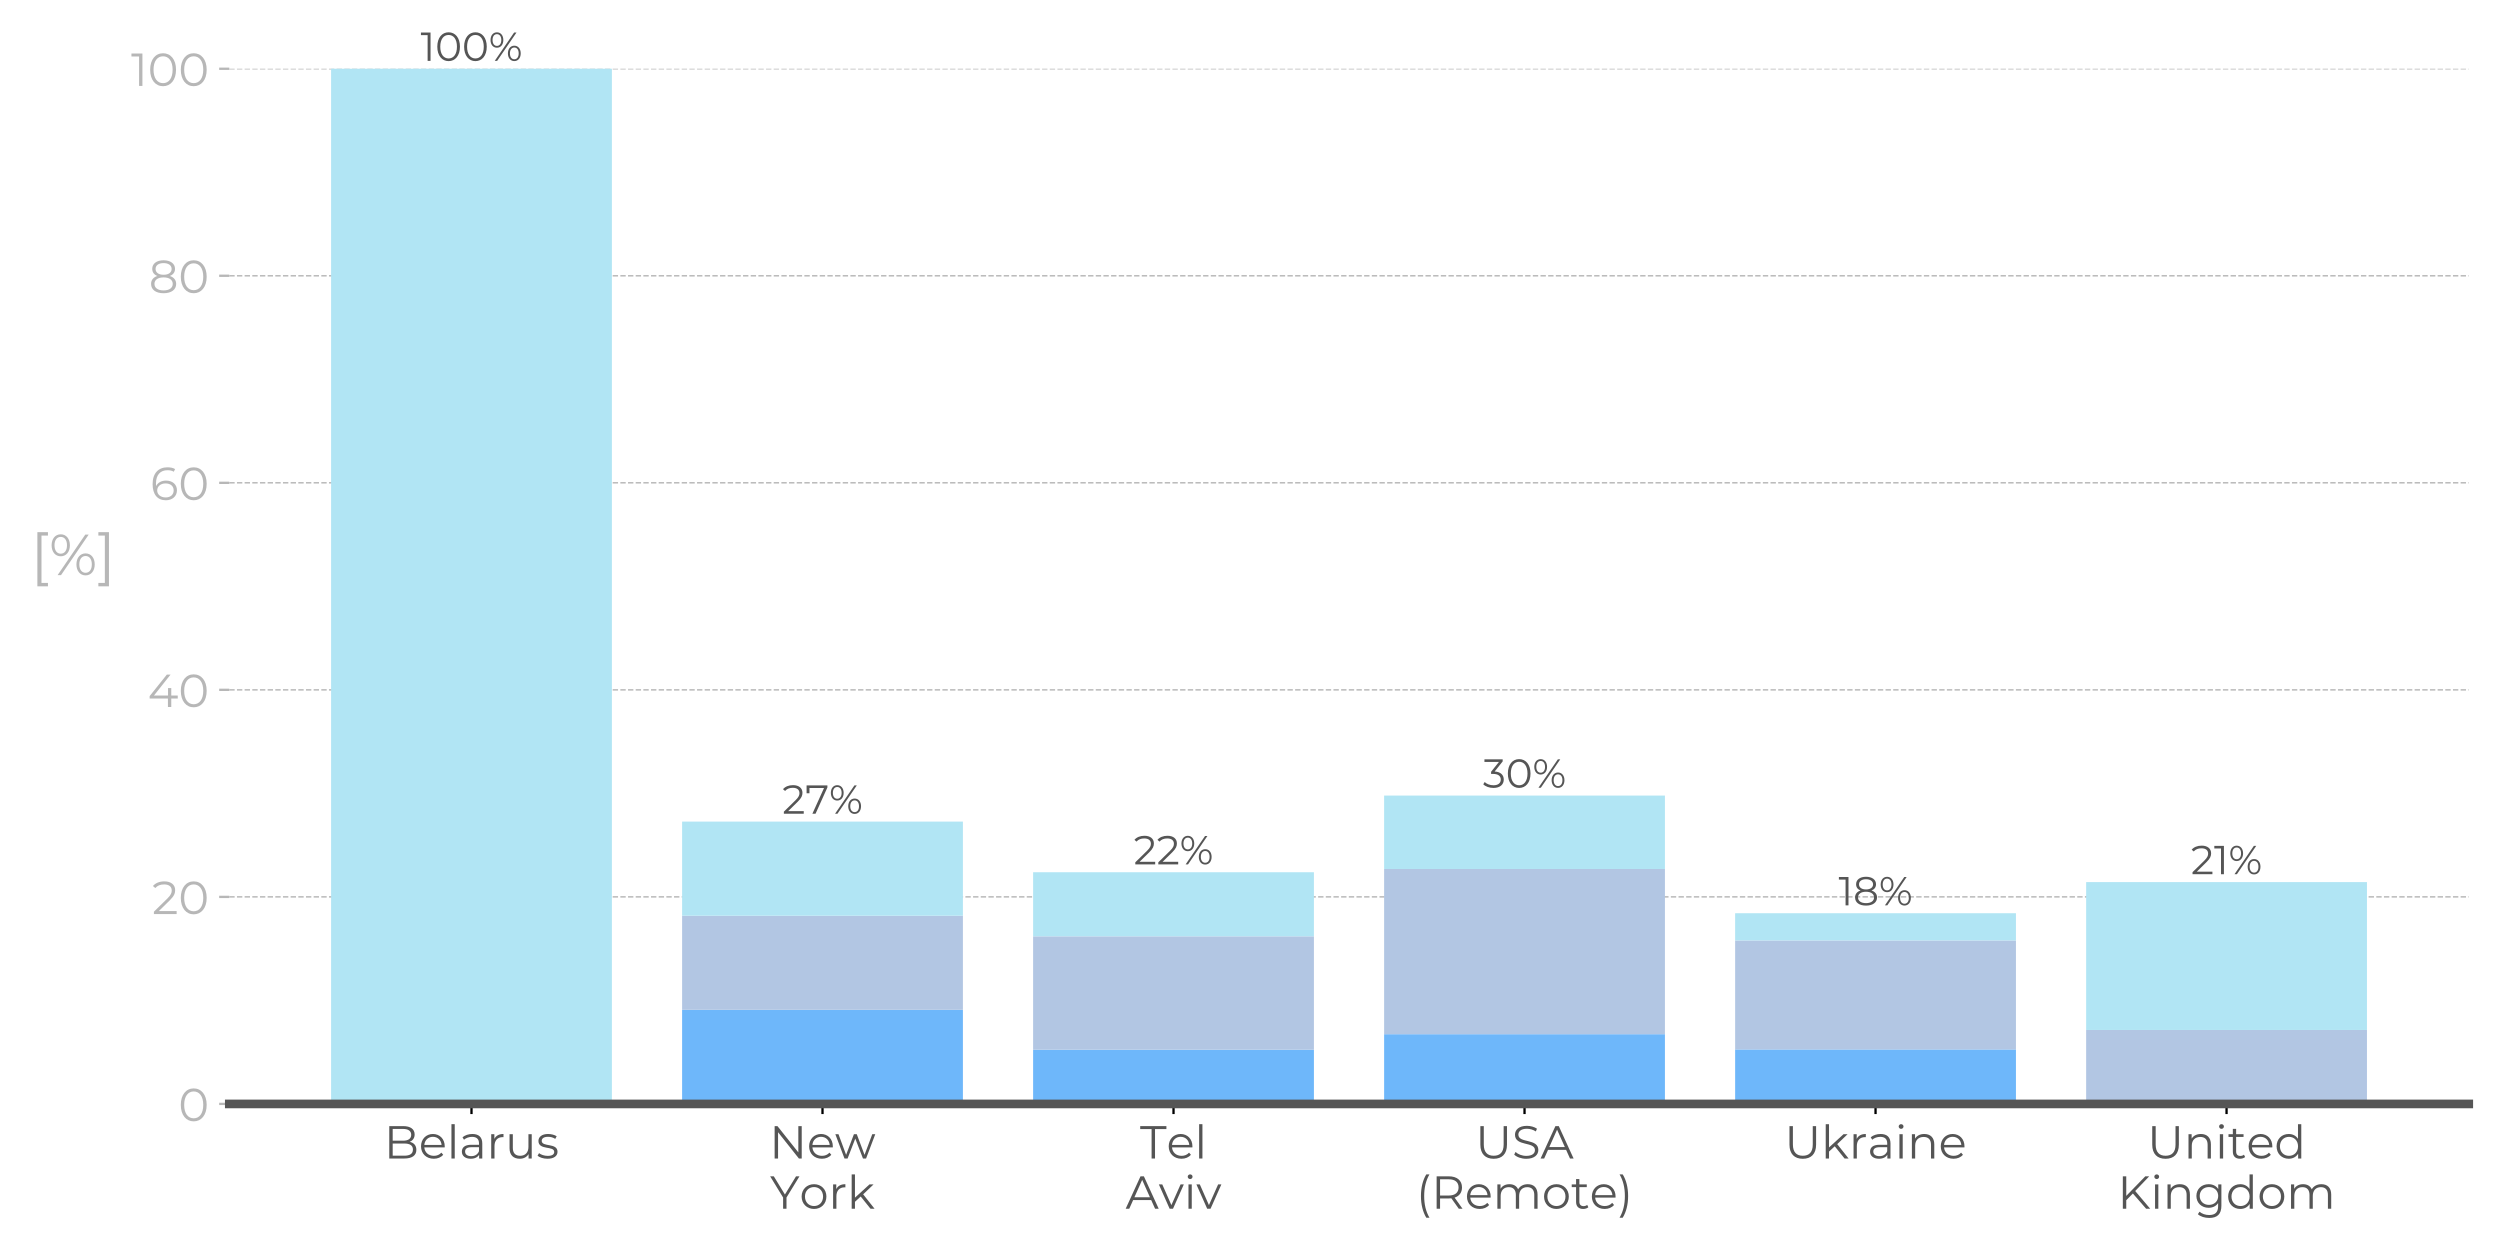
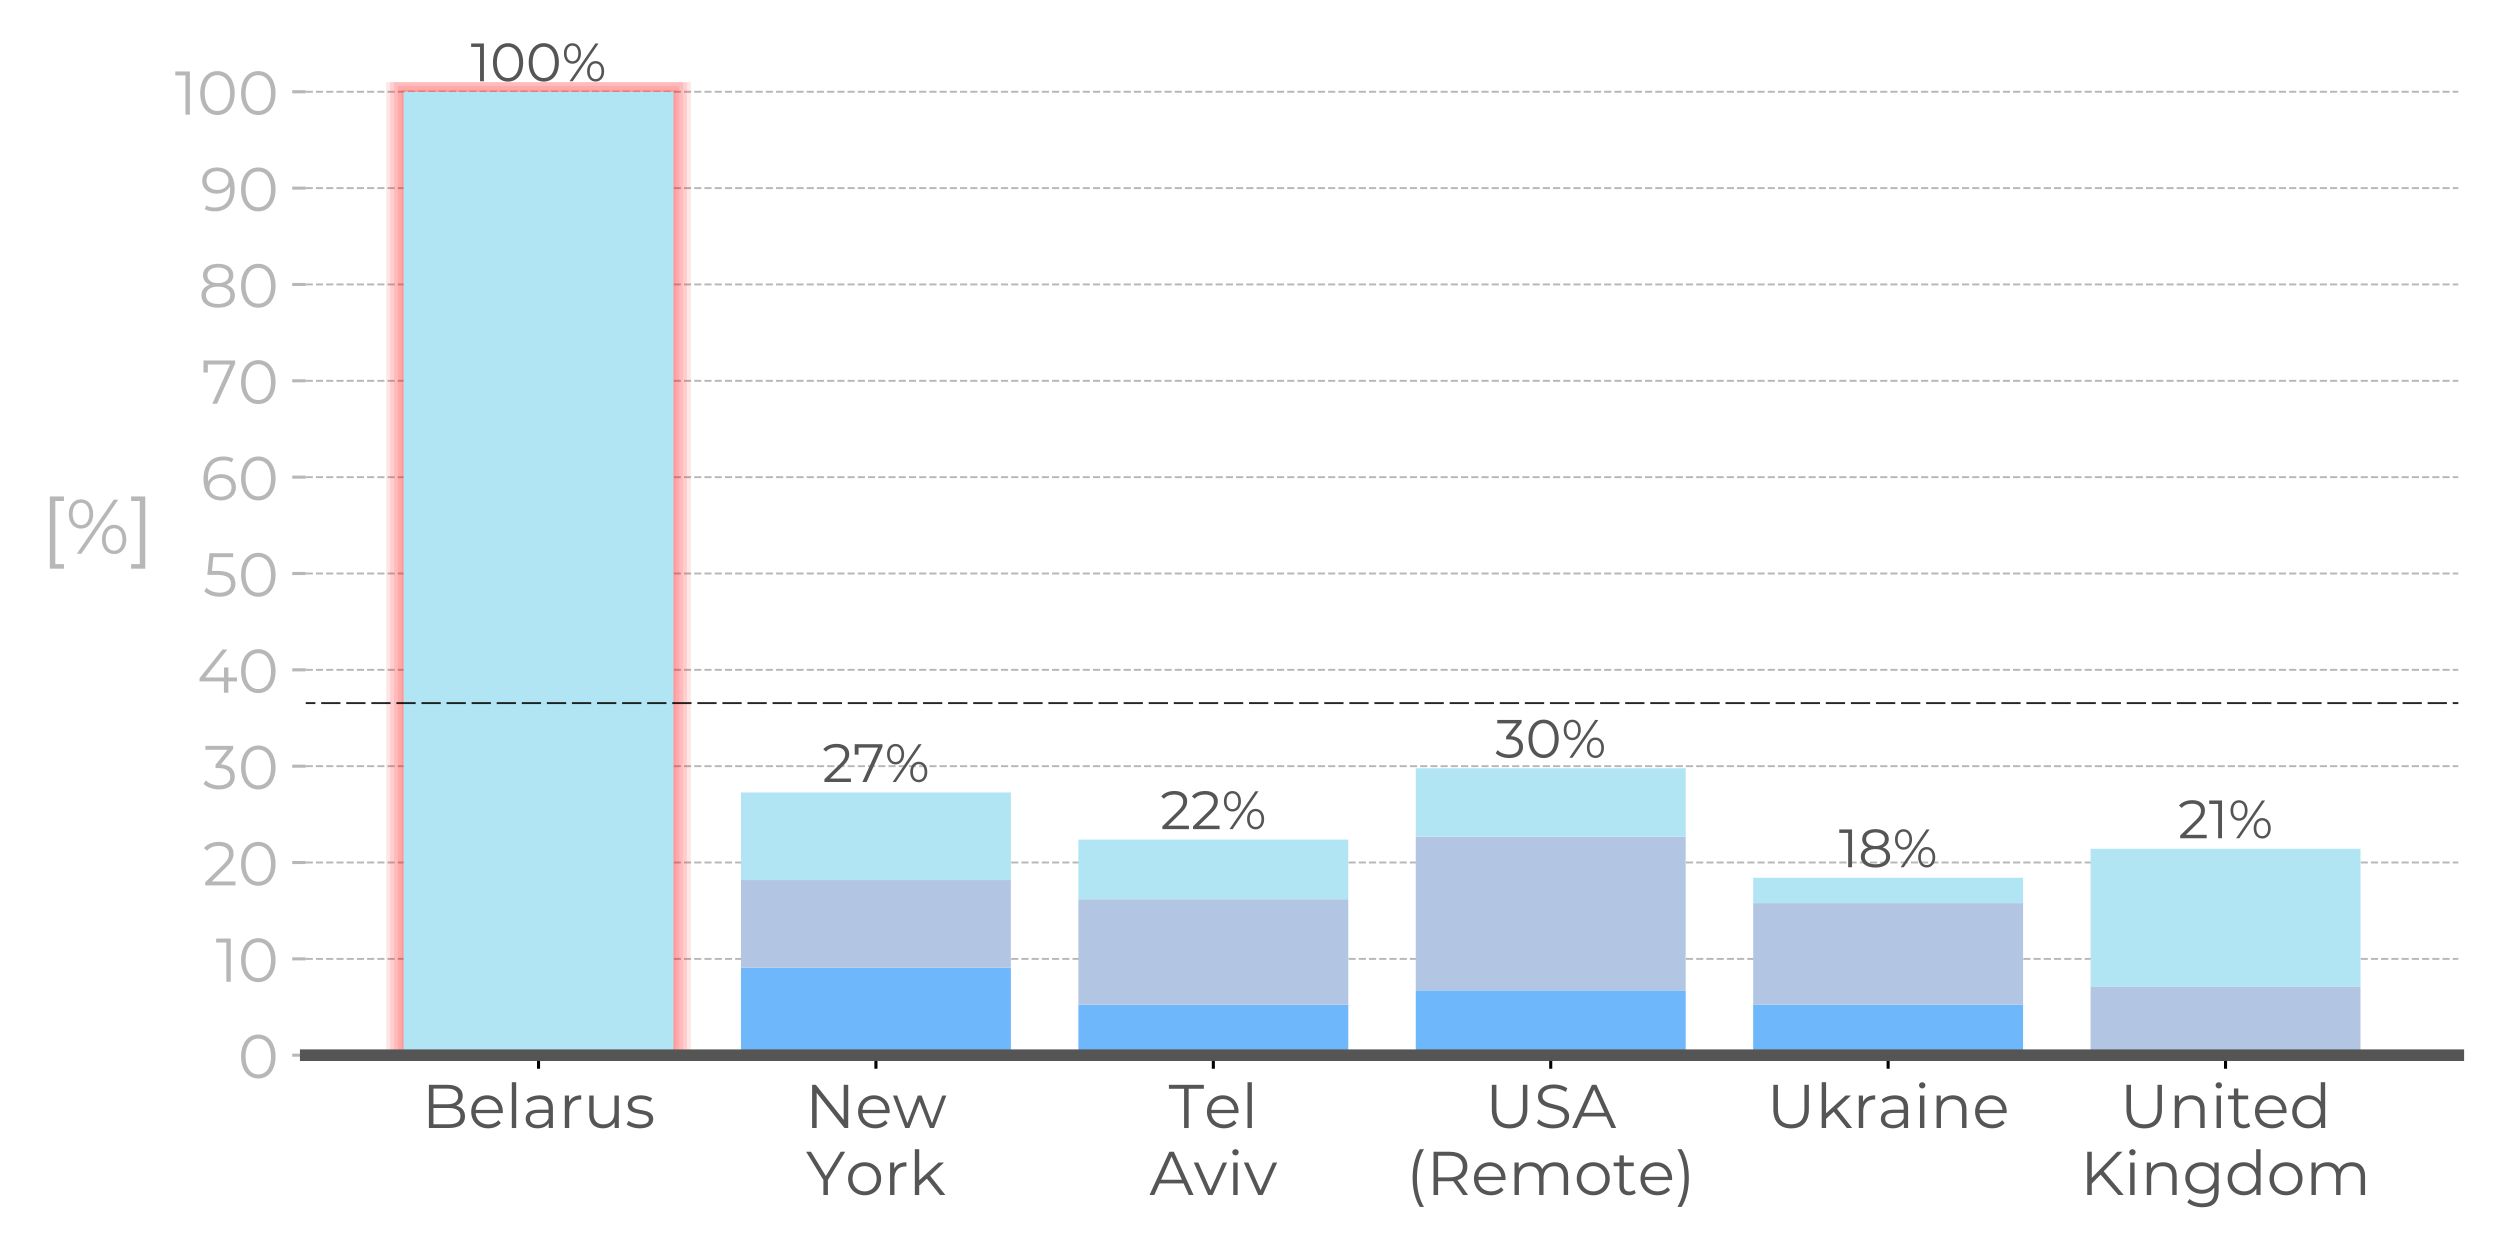
- <svg xmlns="http://www.w3.org/2000/svg" xmlns:xlink="http://www.w3.org/1999/xlink" width="864pt" height="432pt" viewBox="0 0 864 432" version="1.1">
+ <svg xmlns="http://www.w3.org/2000/svg" xmlns:xlink="http://www.w3.org/1999/xlink" width="648pt" height="324pt" viewBox="0 0 648 324" version="1.1">
  <defs>
    <style type="text/css">*{stroke-linejoin: round; stroke-linecap: butt}</style>
  </defs>
  <g id="figure_1">
    <g id="patch_1">
-       <path d="M 0 432  L 864 432  L 864 0  L 0 0  L 0 432  z " style="fill: none" />
+       <path d="M 0 324  L 648 324  L 648 0  L 0 0  L 0 324  z " style="fill: none" />
    </g>
    <g id="axes_1">
      <g id="patch_2">
-         <path d="M 79.245 381.512  L 853.2 381.512  L 853.2 23.76  L 79.245 23.76  L 79.245 381.512  z " style="fill: none" />
+         <path d="M 79.245 273.512  L 637.2 273.512  L 637.2 21.29  L 79.245 21.29  L 79.245 273.512  z " style="fill: none" />
      </g>
      <g id="matplotlib.axis_1">
        <g id="xtick_1">
          <g id="line2d_1">
            <defs>
-               <path id="mebae3b54a2" d="M 0 0  L 0 3.5  " style="stroke: #000000; stroke-width: 0.8" />
+               <path id="m7142b0d1cd" d="M 0 0  L 0 3.5  " style="stroke: #000000; stroke-width: 0.8" />
            </defs>
            <g>
-               <use xlink:href="#mebae3b54a2" x="162.949" y="381.512" style="stroke: #000000; stroke-width: 0.8" />
+               <use xlink:href="#m7142b0d1cd" x="139.588" y="273.512" style="stroke: #000000; stroke-width: 0.8" />
            </g>
          </g>
          <g id="text_1">
-             <g style="fill: #555555" transform="translate(132.7073 400.3845)scale(0.16 -0.16)">
+             <g style="fill: #555555" transform="translate(109.3468 292.3845)scale(0.16 -0.16)">
              <defs>
                <path id="Montserrat-Regular-42" d="M 3552 2310  C 3962 2477 4237 2816 4237 3328  C 4237 4058 3661 4480 2662 4480  L 730 4480  L 730 0  L 2790 0  C 3910 0 4474 435 4474 1197  C 4474 1805 4128 2182 3552 2310  z M 2630 4090  C 3347 4090 3763 3814 3763 3277  C 3763 2739 3347 2464 2630 2464  L 1203 2464  L 1203 4090  L 2630 4090  z M 2784 390  L 1203 390  L 1203 2074  L 2784 2074  C 3571 2074 4000 1818 4000 1235  C 4000 646 3571 390 2784 390  z " transform="scale(0.015625)" />
                <path id="Montserrat-Regular-65" d="M 3571 1683  C 3571 2694 2886 3392 1939 3392  C 992 3392 294 2682 294 1683  C 294 685 1011 -32 2061 -32  C 2592 -32 3059 160 3360 518  L 3104 813  C 2848 518 2483 371 2074 371  C 1338 371 800 838 749 1542  L 3565 1542  C 3565 1594 3571 1645 3571 1683  z M 1939 3002  C 2598 3002 3078 2541 3136 1882  L 749 1882  C 806 2541 1286 3002 1939 3002  z " transform="scale(0.015625)" />
                <path id="Montserrat-Regular-6c" d="M 634 0  L 1088 0  L 1088 4749  L 634 4749  L 634 0  z " transform="scale(0.015625)" />
                <path id="Montserrat-Regular-61" d="M 1811 3392  C 1280 3392 781 3226 442 2938  L 646 2598  C 922 2842 1331 2995 1766 2995  C 2394 2995 2720 2682 2720 2106  L 2720 1901  L 1651 1901  C 685 1901 352 1466 352 947  C 352 365 819 -32 1581 -32  C 2138 -32 2534 179 2739 525  L 2739 0  L 3174 0  L 3174 2086  C 3174 2957 2682 3392 1811 3392  z M 1651 326  C 1114 326 800 570 800 960  C 800 1306 1011 1562 1664 1562  L 2720 1562  L 2720 1011  C 2541 570 2163 326 1651 326  z " transform="scale(0.015625)" />
                <path id="Montserrat-Regular-72" d="M 1069 2707  L 1069 3366  L 634 3366  L 634 0  L 1088 0  L 1088 1715  C 1088 2509 1517 2957 2221 2957  C 2253 2957 2291 2950 2330 2950  L 2330 3392  C 1709 3392 1280 3155 1069 2707  z " transform="scale(0.015625)" />
                <path id="Montserrat-Regular-75" d="M 3213 3366  L 3213 1600  C 3213 832 2771 378 2067 378  C 1427 378 1056 742 1056 1459  L 1056 3366  L 602 3366  L 602 1414  C 602 448 1165 -32 2022 -32  C 2560 -32 2995 205 3232 614  L 3232 0  L 3667 0  L 3667 3366  L 3213 3366  z " transform="scale(0.015625)" />
                <path id="Montserrat-Regular-73" d="M 1536 -32  C 2413 -32 2925 346 2925 928  C 2925 2221 742 1536 742 2445  C 742 2765 1011 3002 1619 3002  C 1965 3002 2317 2918 2611 2714  L 2810 3078  C 2528 3270 2054 3392 1619 3392  C 762 3392 288 2982 288 2432  C 288 1101 2470 1792 2470 915  C 2470 582 2208 365 1568 365  C 1094 365 640 531 371 742  L 166 384  C 442 147 979 -32 1536 -32  z " transform="scale(0.015625)" />
              </defs>
              <use xlink:href="#Montserrat-Regular-42" />
              <use xlink:href="#Montserrat-Regular-65" x="75.4" />
              <use xlink:href="#Montserrat-Regular-6c" x="135.8" />
              <use xlink:href="#Montserrat-Regular-61" x="162.7" />
              <use xlink:href="#Montserrat-Regular-72" x="221.7" />
              <use xlink:href="#Montserrat-Regular-75" x="261.8" />
              <use xlink:href="#Montserrat-Regular-73" x="329.1" />
            </g>
          </g>
        </g>
        <g id="xtick_2">
          <g id="line2d_2">
            <g>
-               <use xlink:href="#mebae3b54a2" x="284.258" y="381.512" style="stroke: #000000; stroke-width: 0.8" />
+               <use xlink:href="#m7142b0d1cd" x="227.042" y="273.512" style="stroke: #000000; stroke-width: 0.8" />
            </g>
          </g>
          <g id="text_2">
-             <g style="fill: #555555" transform="translate(265.8894 400.3845)scale(0.16 -0.16)">
+             <g style="fill: #555555" transform="translate(208.6731 292.3845)scale(0.16 -0.16)">
              <defs>
                <path id="Montserrat-Regular-4e" d="M 4006 4480  L 4006 845  L 1120 4480  L 730 4480  L 730 0  L 1203 0  L 1203 3635  L 4083 0  L 4474 0  L 4474 4480  L 4006 4480  z " transform="scale(0.015625)" />
                <path id="Montserrat-Regular-77" d="M 5158 3366  L 4090 506  L 3014 3366  L 2624 3366  L 1542 506  L 486 3366  L 51 3366  L 1318 0  L 1747 0  L 2810 2758  L 3872 0  L 4301 0  L 5574 3366  L 5158 3366  z " transform="scale(0.015625)" />
              </defs>
              <use xlink:href="#Montserrat-Regular-4e" />
              <use xlink:href="#Montserrat-Regular-65" x="81.3" />
              <use xlink:href="#Montserrat-Regular-77" x="141.7" />
            </g>
-             <g style="fill: #555555" transform="translate(266.1469 417.7365)scale(0.16 -0.16)">
+             <g style="fill: #555555" transform="translate(208.9306 309.7365)scale(0.16 -0.16)">
              <defs>
                <path id="Montserrat-Regular-59" d="M 4058 4480  L 3584 4480  L 2048 1965  L 512 4480  L 6 4480  L 1798 1549  L 1798 0  L 2266 0  L 2266 1549  L 4058 4480  z " transform="scale(0.015625)" />
                <path id="Montserrat-Regular-6f" d="M 2010 -32  C 2995 -32 3718 685 3718 1683  C 3718 2682 2995 3392 2010 3392  C 1024 3392 294 2682 294 1683  C 294 685 1024 -32 2010 -32  z M 2010 371  C 1293 371 755 896 755 1683  C 755 2470 1293 2995 2010 2995  C 2726 2995 3258 2470 3258 1683  C 3258 896 2726 371 2010 371  z " transform="scale(0.015625)" />
                <path id="Montserrat-Regular-6b" d="M 3238 0  L 3795 0  L 2221 1990  L 3661 3366  L 3098 3366  L 1088 1530  L 1088 4749  L 634 4749  L 634 0  L 1088 0  L 1088 960  L 1882 1690  L 3238 0  z " transform="scale(0.015625)" />
              </defs>
              <use xlink:href="#Montserrat-Regular-59" />
              <use xlink:href="#Montserrat-Regular-6f" x="63.5" />
              <use xlink:href="#Montserrat-Regular-72" x="126.2" />
              <use xlink:href="#Montserrat-Regular-6b" x="166.3" />
            </g>
          </g>
        </g>
        <g id="xtick_3">
          <g id="line2d_3">
            <g>
-               <use xlink:href="#mebae3b54a2" x="405.568" y="381.512" style="stroke: #000000; stroke-width: 0.8" />
+               <use xlink:href="#m7142b0d1cd" x="314.496" y="273.512" style="stroke: #000000; stroke-width: 0.8" />
            </g>
          </g>
          <g id="text_3">
-             <g style="fill: #555555" transform="translate(393.9902 400.3845)scale(0.16 -0.16)">
+             <g style="fill: #555555" transform="translate(302.9181 292.3845)scale(0.16 -0.16)">
              <defs>
                <path id="Montserrat-Regular-54" d="M 1600 0  L 2074 0  L 2074 4070  L 3648 4070  L 3648 4480  L 26 4480  L 26 4070  L 1600 4070  L 1600 0  z " transform="scale(0.015625)" />
              </defs>
              <use xlink:href="#Montserrat-Regular-54" />
              <use xlink:href="#Montserrat-Regular-65" x="57.4" />
              <use xlink:href="#Montserrat-Regular-6c" x="117.8" />
            </g>
-             <g style="fill: #555555" transform="translate(389.0065 417.7365)scale(0.16 -0.16)">
+             <g style="fill: #555555" transform="translate(297.9344 309.7365)scale(0.16 -0.16)">
              <defs>
                <path id="Montserrat-Regular-41" d="M 4077 0  L 4576 0  L 2528 4480  L 2061 4480  L 13 0  L 506 0  L 1043 1197  L 3539 1197  L 4077 0  z M 1216 1581  L 2291 3987  L 3366 1581  L 1216 1581  z " transform="scale(0.015625)" />
                <path id="Montserrat-Regular-76" d="M 3014 3366  L 1741 499  L 480 3366  L 6 3366  L 1498 0  L 1965 0  L 3462 3366  L 3014 3366  z " transform="scale(0.015625)" />
                <path id="Montserrat-Regular-69" d="M 864 4102  C 1056 4102 1197 4250 1197 4435  C 1197 4608 1050 4749 864 4749  C 678 4749 531 4602 531 4429  C 531 4250 678 4102 864 4102  z M 634 0  L 1088 0  L 1088 3366  L 634 3366  L 634 0  z " transform="scale(0.015625)" />
              </defs>
              <use xlink:href="#Montserrat-Regular-41" />
              <use xlink:href="#Montserrat-Regular-76" x="71.7" />
              <use xlink:href="#Montserrat-Regular-69" x="125.9" />
              <use xlink:href="#Montserrat-Regular-76" x="152.8" />
            </g>
          </g>
        </g>
        <g id="xtick_4">
          <g id="line2d_4">
            <g>
-               <use xlink:href="#mebae3b54a2" x="526.877" y="381.512" style="stroke: #000000; stroke-width: 0.8" />
+               <use xlink:href="#m7142b0d1cd" x="401.949" y="273.512" style="stroke: #000000; stroke-width: 0.8" />
            </g>
          </g>
          <g id="text_4">
-             <g style="fill: #555555" transform="translate(509.8848 400.3845)scale(0.16 -0.16)">
+             <g style="fill: #555555" transform="translate(384.9569 292.3845)scale(0.16 -0.16)">
              <defs>
                <path id="Montserrat-Regular-55" d="M 2534 -38  C 3680 -38 4371 627 4371 1914  L 4371 4480  L 3910 4480  L 3910 1933  C 3910 870 3411 384 2534 384  C 1664 384 1165 870 1165 1933  L 1165 4480  L 691 4480  L 691 1914  C 691 627 1389 -38 2534 -38  z " transform="scale(0.015625)" />
                <path id="Montserrat-Regular-53" d="M 1965 -38  C 3110 -38 3635 525 3635 1184  C 3635 2816 877 2074 877 3302  C 877 3750 1242 4115 2061 4115  C 2458 4115 2906 3994 3290 3744  L 3450 4122  C 3091 4371 2566 4518 2061 4518  C 922 4518 410 3949 410 3290  C 410 1632 3168 2387 3168 1158  C 3168 717 2803 365 1965 365  C 1376 365 806 595 486 909  L 301 544  C 634 198 1293 -38 1965 -38  z " transform="scale(0.015625)" />
              </defs>
              <use xlink:href="#Montserrat-Regular-55" />
              <use xlink:href="#Montserrat-Regular-53" x="79.2" />
              <use xlink:href="#Montserrat-Regular-41" x="140.7" />
            </g>
-             <g style="fill: #555555" transform="translate(489.4123 417.7365)scale(0.16 -0.16)">
+             <g style="fill: #555555" transform="translate(364.4844 309.7365)scale(0.16 -0.16)">
              <defs>
                <path id="Montserrat-Regular-28" d="M 1408 -1242  L 1843 -1242  C 1338 -365 1114 614 1114 1754  C 1114 2893 1338 3872 1843 4749  L 1408 4749  C 934 3987 666 2931 666 1754  C 666 576 934 -467 1408 -1242  z " transform="scale(0.015625)" />
                <path id="Montserrat-Regular-52" d="M 4307 0  L 3213 1536  C 3866 1747 4237 2240 4237 2944  C 4237 3904 3546 4480 2406 4480  L 730 4480  L 730 0  L 1203 0  L 1203 1421  L 2406 1421  C 2534 1421 2650 1427 2765 1440  L 3789 0  L 4307 0  z M 2394 1824  L 1203 1824  L 1203 4070  L 2394 4070  C 3290 4070 3763 3661 3763 2944  C 3763 2240 3290 1824 2394 1824  z " transform="scale(0.015625)" />
                <path id="Montserrat-Regular-6d" d="M 4832 3392  C 4224 3392 3744 3117 3501 2682  C 3296 3155 2861 3392 2304 3392  C 1741 3392 1306 3155 1069 2752  L 1069 3366  L 634 3366  L 634 0  L 1088 0  L 1088 1766  C 1088 2534 1530 2982 2214 2982  C 2829 2982 3187 2618 3187 1907  L 3187 0  L 3642 0  L 3642 1766  C 3642 2534 4077 2982 4768 2982  C 5376 2982 5734 2618 5734 1907  L 5734 0  L 6189 0  L 6189 1952  C 6189 2918 5651 3392 4832 3392  z " transform="scale(0.015625)" />
                <path id="Montserrat-Regular-74" d="M 2246 531  C 2118 416 1933 358 1747 358  C 1370 358 1165 576 1165 973  L 1165 2982  L 2189 2982  L 2189 3366  L 1165 3366  L 1165 4102  L 710 4102  L 710 3366  L 109 3366  L 109 2982  L 710 2982  L 710 947  C 710 326 1062 -32 1696 -32  C 1958 -32 2227 45 2406 205  L 2246 531  z " transform="scale(0.015625)" />
                <path id="Montserrat-Regular-29" d="M 691 -1242  C 1171 -467 1440 576 1440 1754  C 1440 2931 1171 3987 691 4749  L 256 4749  C 768 3872 992 2893 992 1754  C 992 614 768 -365 256 -1242  L 691 -1242  z " transform="scale(0.015625)" />
              </defs>
              <use xlink:href="#Montserrat-Regular-28" />
              <use xlink:href="#Montserrat-Regular-52" x="32.9" />
              <use xlink:href="#Montserrat-Regular-65" x="105.2" />
              <use xlink:href="#Montserrat-Regular-6d" x="165.6" />
              <use xlink:href="#Montserrat-Regular-6f" x="271.7" />
              <use xlink:href="#Montserrat-Regular-74" x="334.4" />
              <use xlink:href="#Montserrat-Regular-65" x="375" />
              <use xlink:href="#Montserrat-Regular-29" x="435.4" />
            </g>
          </g>
        </g>
        <g id="xtick_5">
          <g id="line2d_5">
            <g>
-               <use xlink:href="#mebae3b54a2" x="648.187" y="381.512" style="stroke: #000000; stroke-width: 0.8" />
+               <use xlink:href="#m7142b0d1cd" x="489.403" y="273.512" style="stroke: #000000; stroke-width: 0.8" />
            </g>
          </g>
          <g id="text_5">
-             <g style="fill: #555555" transform="translate(616.7143 400.3845)scale(0.16 -0.16)">
+             <g style="fill: #555555" transform="translate(457.9306 292.3845)scale(0.16 -0.16)">
              <defs>
                <path id="Montserrat-Regular-6e" d="M 2349 3392  C 1766 3392 1312 3155 1069 2746  L 1069 3366  L 634 3366  L 634 0  L 1088 0  L 1088 1766  C 1088 2534 1542 2982 2266 2982  C 2906 2982 3277 2618 3277 1907  L 3277 0  L 3731 0  L 3731 1952  C 3731 2918 3168 3392 2349 3392  z " transform="scale(0.015625)" />
              </defs>
              <use xlink:href="#Montserrat-Regular-55" />
              <use xlink:href="#Montserrat-Regular-6b" x="79.2" />
              <use xlink:href="#Montserrat-Regular-72" x="139.3" />
              <use xlink:href="#Montserrat-Regular-61" x="179.4" />
              <use xlink:href="#Montserrat-Regular-69" x="238.4" />
              <use xlink:href="#Montserrat-Regular-6e" x="265.3" />
              <use xlink:href="#Montserrat-Regular-65" x="333" />
            </g>
          </g>
        </g>
        <g id="xtick_6">
          <g id="line2d_6">
            <g>
-               <use xlink:href="#mebae3b54a2" x="769.496" y="381.512" style="stroke: #000000; stroke-width: 0.8" />
+               <use xlink:href="#m7142b0d1cd" x="576.857" y="273.512" style="stroke: #000000; stroke-width: 0.8" />
            </g>
          </g>
          <g id="text_6">
-             <g style="fill: #555555" transform="translate(742.0877 400.3845)scale(0.16 -0.16)">
+             <g style="fill: #555555" transform="translate(549.4482 292.3845)scale(0.16 -0.16)">
              <defs>
                <path id="Montserrat-Regular-64" d="M 3251 4749  L 3251 2726  C 2970 3162 2509 3392 1971 3392  C 1011 3392 294 2701 294 1683  C 294 666 1011 -32 1971 -32  C 2528 -32 2995 211 3270 666  L 3270 0  L 3706 0  L 3706 4749  L 3251 4749  z M 2010 371  C 1293 371 755 896 755 1683  C 755 2470 1293 2995 2010 2995  C 2720 2995 3258 2470 3258 1683  C 3258 896 2720 371 2010 371  z " transform="scale(0.015625)" />
              </defs>
              <use xlink:href="#Montserrat-Regular-55" />
              <use xlink:href="#Montserrat-Regular-6e" x="79.2" />
              <use xlink:href="#Montserrat-Regular-69" x="146.9" />
              <use xlink:href="#Montserrat-Regular-74" x="173.8" />
              <use xlink:href="#Montserrat-Regular-65" x="214.4" />
              <use xlink:href="#Montserrat-Regular-64" x="274.8" />
            </g>
-             <g style="fill: #555555" transform="translate(731.8252 417.7365)scale(0.16 -0.16)">
+             <g style="fill: #555555" transform="translate(539.1857 309.7365)scale(0.16 -0.16)">
              <defs>
                <path id="Montserrat-Regular-4b" d="M 3949 0  L 4512 0  L 2438 2451  L 4378 4480  L 3834 4480  L 1203 1773  L 1203 4480  L 730 4480  L 730 0  L 1203 0  L 1203 1178  L 2118 2106  L 3949 0  z " transform="scale(0.015625)" />
                <path id="Montserrat-Regular-67" d="M 3315 3366  L 3315 2720  C 3034 3162 2547 3392 1984 3392  C 1024 3392 294 2733 294 1766  C 294 800 1024 128 1984 128  C 2534 128 3014 352 3296 781  L 3296 352  C 3296 -480 2906 -870 2054 -870  C 1536 -870 1050 -698 730 -410  L 499 -755  C 851 -1088 1453 -1274 2067 -1274  C 3181 -1274 3750 -749 3750 410  L 3750 3366  L 3315 3366  z M 2029 531  C 1286 531 755 1037 755 1766  C 755 2496 1286 2995 2029 2995  C 2771 2995 3309 2496 3309 1766  C 3309 1037 2771 531 2029 531  z " transform="scale(0.015625)" />
              </defs>
              <use xlink:href="#Montserrat-Regular-4b" />
              <use xlink:href="#Montserrat-Regular-69" x="71.1" />
              <use xlink:href="#Montserrat-Regular-6e" x="98" />
              <use xlink:href="#Montserrat-Regular-67" x="165.7" />
              <use xlink:href="#Montserrat-Regular-64" x="234.3" />
              <use xlink:href="#Montserrat-Regular-6f" x="302.1" />
              <use xlink:href="#Montserrat-Regular-6d" x="364.8" />
            </g>
          </g>
        </g>
      </g>
      <g id="matplotlib.axis_2">
        <g id="ytick_1">
          <g id="line2d_7">
-             <path d="M 79.245 381.512  L 853.2 381.512  " clip-path="url(#pc99f162ed7)" style="fill: none; stroke-dasharray: 1.85,0.8; stroke-dashoffset: 0; stroke: #b7b7b7; stroke-width: 0.5" />
+             <path d="M 79.245 273.512  L 637.2 273.512  " clip-path="url(#p9527c16d9e)" style="fill: none; stroke-dasharray: 1.85,0.8; stroke-dashoffset: 0; stroke: #b7b7b7; stroke-width: 0.5" />
          </g>
          <g id="line2d_8">
            <defs>
-               <path id="m9244a3964b" d="M 0 0  L -3.5 0  " style="stroke: #b7b7b7; stroke-width: 0.8" />
+               <path id="m09d5621366" d="M 0 0  L -3.5 0  " style="stroke: #b7b7b7; stroke-width: 0.8" />
            </defs>
            <g>
-               <use xlink:href="#m9244a3964b" x="79.245" y="381.512" style="fill: #b7b7b7; stroke: #b7b7b7; stroke-width: 0.8" />
+               <use xlink:href="#m09d5621366" x="79.245" y="273.512" style="fill: #b7b7b7; stroke: #b7b7b7; stroke-width: 0.8" />
            </g>
          </g>
          <g id="text_7">
-             <g style="fill: #b7b7b7" transform="translate(61.6525 387.4482)scale(0.16 -0.16)">
+             <g style="fill: #b7b7b7" transform="translate(61.6525 279.4482)scale(0.16 -0.16)">
              <defs>
                <path id="Montserrat-Regular-30" d="M 2118 -38  C 3155 -38 3910 813 3910 2240  C 3910 3667 3155 4518 2118 4518  C 1082 4518 333 3667 333 2240  C 333 813 1082 -38 2118 -38  z M 2118 384  C 1338 384 800 1043 800 2240  C 800 3437 1338 4096 2118 4096  C 2899 4096 3437 3437 3437 2240  C 3437 1043 2899 384 2118 384  z " transform="scale(0.015625)" />
              </defs>
              <use xlink:href="#Montserrat-Regular-30" />
            </g>
          </g>
        </g>
        <g id="ytick_2">
          <g id="line2d_9">
-             <path d="M 79.245 309.962  L 853.2 309.962  " clip-path="url(#pc99f162ed7)" style="fill: none; stroke-dasharray: 1.85,0.8; stroke-dashoffset: 0; stroke: #b7b7b7; stroke-width: 0.5" />
+             <path d="M 79.245 248.54  L 637.2 248.54  " clip-path="url(#p9527c16d9e)" style="fill: none; stroke-dasharray: 1.85,0.8; stroke-dashoffset: 0; stroke: #b7b7b7; stroke-width: 0.5" />
          </g>
          <g id="line2d_10">
            <g>
-               <use xlink:href="#m9244a3964b" x="79.245" y="309.962" style="fill: #b7b7b7; stroke: #b7b7b7; stroke-width: 0.8" />
+               <use xlink:href="#m09d5621366" x="79.245" y="248.54" style="fill: #b7b7b7; stroke: #b7b7b7; stroke-width: 0.8" />
            </g>
          </g>
          <g id="text_8">
-             <g style="fill: #b7b7b7" transform="translate(52.565 315.8979)scale(0.16 -0.16)">
+             <g style="fill: #b7b7b7" transform="translate(55.8775 254.4758)scale(0.16 -0.16)">
+               <defs>
+                 <path id="Montserrat-Regular-31" d="M 58 4480  L 58 4070  L 1114 4070  L 1114 0  L 1574 0  L 1574 4480  L 58 4480  z " transform="scale(0.015625)" />
+               </defs>
+               <use xlink:href="#Montserrat-Regular-31" />
+               <use xlink:href="#Montserrat-Regular-30" x="36.1" />
+             </g>
+           </g>
+         </g>
+         <g id="ytick_3">
+           <g id="line2d_11">
+             <path d="M 79.245 223.567  L 637.2 223.567  " clip-path="url(#p9527c16d9e)" style="fill: none; stroke-dasharray: 1.85,0.8; stroke-dashoffset: 0; stroke: #b7b7b7; stroke-width: 0.5" />
+           </g>
+           <g id="line2d_12">
+             <g>
+               <use xlink:href="#m09d5621366" x="79.245" y="223.567" style="fill: #b7b7b7; stroke: #b7b7b7; stroke-width: 0.8" />
+             </g>
+           </g>
+           <g id="text_9">
+             <g style="fill: #b7b7b7" transform="translate(52.565 229.5033)scale(0.16 -0.16)">
              <defs>
                <path id="Montserrat-Regular-32" d="M 928 410  L 2451 1907  C 3053 2496 3187 2880 3187 3309  C 3187 4058 2611 4518 1702 4518  C 1018 4518 461 4288 115 3878  L 442 3597  C 736 3936 1139 4096 1664 4096  C 2349 4096 2714 3776 2714 3258  C 2714 2950 2618 2650 2112 2150  L 250 326  L 250 0  L 3392 0  L 3392 410  L 928 410  z " transform="scale(0.015625)" />
              </defs>
              <use xlink:href="#Montserrat-Regular-32" />
              <use xlink:href="#Montserrat-Regular-30" x="56.8" />
            </g>
          </g>
        </g>
-         <g id="ytick_3">
-           <g id="line2d_11">
-             <path d="M 79.245 238.411  L 853.2 238.411  " clip-path="url(#pc99f162ed7)" style="fill: none; stroke-dasharray: 1.85,0.8; stroke-dashoffset: 0; stroke: #b7b7b7; stroke-width: 0.5" />
-           </g>
-           <g id="line2d_12">
-             <g>
-               <use xlink:href="#m9244a3964b" x="79.245" y="238.411" style="fill: #b7b7b7; stroke: #b7b7b7; stroke-width: 0.8" />
-             </g>
-           </g>
-           <g id="text_9">
-             <g style="fill: #b7b7b7" transform="translate(51.0775 244.3475)scale(0.16 -0.16)">
+         <g id="ytick_4">
+           <g id="line2d_13">
+             <path d="M 79.245 198.595  L 637.2 198.595  " clip-path="url(#p9527c16d9e)" style="fill: none; stroke-dasharray: 1.85,0.8; stroke-dashoffset: 0; stroke: #b7b7b7; stroke-width: 0.5" />
+           </g>
+           <g id="line2d_14">
+             <g>
+               <use xlink:href="#m09d5621366" x="79.245" y="198.595" style="fill: #b7b7b7; stroke: #b7b7b7; stroke-width: 0.8" />
+             </g>
+           </g>
+           <g id="text_10">
+             <g style="fill: #b7b7b7" transform="translate(52.6275 204.5308)scale(0.16 -0.16)">
+               <defs>
+                 <path id="Montserrat-Regular-33" d="M 1856 2560  L 3123 4154  L 3123 4480  L 243 4480  L 243 4070  L 2534 4070  L 1293 2515  L 1293 2176  L 1613 2176  C 2445 2176 2822 1824 2822 1286  C 2822 730 2413 384 1670 384  C 1088 384 570 602 282 902  L 58 538  C 403 186 1024 -38 1670 -38  C 2752 -38 3296 538 3296 1286  C 3296 2003 2816 2509 1856 2560  z " transform="scale(0.015625)" />
+               </defs>
+               <use xlink:href="#Montserrat-Regular-33" />
+               <use xlink:href="#Montserrat-Regular-30" x="56.4" />
+             </g>
+           </g>
+         </g>
+         <g id="ytick_5">
+           <g id="line2d_15">
+             <path d="M 79.245 173.622  L 637.2 173.622  " clip-path="url(#p9527c16d9e)" style="fill: none; stroke-dasharray: 1.85,0.8; stroke-dashoffset: 0; stroke: #b7b7b7; stroke-width: 0.5" />
+           </g>
+           <g id="line2d_16">
+             <g>
+               <use xlink:href="#m09d5621366" x="79.245" y="173.622" style="fill: #b7b7b7; stroke: #b7b7b7; stroke-width: 0.8" />
+             </g>
+           </g>
+           <g id="text_11">
+             <g style="fill: #b7b7b7" transform="translate(51.0775 179.5583)scale(0.16 -0.16)">
              <defs>
                <path id="Montserrat-Regular-34" d="M 4141 1587  L 3245 1587  L 3245 2624  L 2797 2624  L 2797 1587  L 851 1587  L 3142 4480  L 2630 4480  L 256 1510  L 256 1178  L 2784 1178  L 2784 0  L 3245 0  L 3245 1178  L 4141 1178  L 4141 1587  z " transform="scale(0.015625)" />
              </defs>
              <use xlink:href="#Montserrat-Regular-34" />
              <use xlink:href="#Montserrat-Regular-30" x="66.1" />
            </g>
          </g>
        </g>
-         <g id="ytick_4">
-           <g id="line2d_13">
-             <path d="M 79.245 166.861  L 853.2 166.861  " clip-path="url(#pc99f162ed7)" style="fill: none; stroke-dasharray: 1.85,0.8; stroke-dashoffset: 0; stroke: #b7b7b7; stroke-width: 0.5" />
-           </g>
-           <g id="line2d_14">
-             <g>
-               <use xlink:href="#m9244a3964b" x="79.245" y="166.861" style="fill: #b7b7b7; stroke: #b7b7b7; stroke-width: 0.8" />
-             </g>
-           </g>
-           <g id="text_10">
-             <g style="fill: #b7b7b7" transform="translate(51.9075 172.7971)scale(0.16 -0.16)">
+         <g id="ytick_6">
+           <g id="line2d_17">
+             <path d="M 79.245 148.65  L 637.2 148.65  " clip-path="url(#p9527c16d9e)" style="fill: none; stroke-dasharray: 1.85,0.8; stroke-dashoffset: 0; stroke: #b7b7b7; stroke-width: 0.5" />
+           </g>
+           <g id="line2d_18">
+             <g>
+               <use xlink:href="#m09d5621366" x="79.245" y="148.65" style="fill: #b7b7b7; stroke: #b7b7b7; stroke-width: 0.8" />
+             </g>
+           </g>
+           <g id="text_12">
+             <g style="fill: #b7b7b7" transform="translate(52.5975 154.5858)scale(0.16 -0.16)">
+               <defs>
+                 <path id="Montserrat-Regular-35" d="M 1510 2643  L 934 2643  L 1088 4070  L 3136 4070  L 3136 4480  L 685 4480  L 454 2234  L 1408 2234  C 2547 2234 2906 1875 2906 1299  C 2906 755 2502 384 1741 384  C 1165 384 653 602 365 902  L 141 538  C 486 186 1101 -38 1747 -38  C 2842 -38 3373 557 3373 1318  C 3373 2112 2861 2643 1510 2643  z " transform="scale(0.015625)" />
+               </defs>
+               <use xlink:href="#Montserrat-Regular-35" />
+               <use xlink:href="#Montserrat-Regular-30" x="56.6" />
+             </g>
+           </g>
+         </g>
+         <g id="ytick_7">
+           <g id="line2d_19">
+             <path d="M 79.245 123.677  L 637.2 123.677  " clip-path="url(#p9527c16d9e)" style="fill: none; stroke-dasharray: 1.85,0.8; stroke-dashoffset: 0; stroke: #b7b7b7; stroke-width: 0.5" />
+           </g>
+           <g id="line2d_20">
+             <g>
+               <use xlink:href="#m09d5621366" x="79.245" y="123.677" style="fill: #b7b7b7; stroke: #b7b7b7; stroke-width: 0.8" />
+             </g>
+           </g>
+           <g id="text_13">
+             <g style="fill: #b7b7b7" transform="translate(51.9075 129.6133)scale(0.16 -0.16)">
              <defs>
                <path id="Montserrat-Regular-36" d="M 2189 2682  C 1568 2682 1043 2406 819 1914  C 806 2048 800 2176 800 2278  C 800 3494 1421 4115 2387 4115  C 2720 4115 3027 4058 3258 3904  L 3443 4275  C 3162 4448 2784 4518 2381 4518  C 1165 4518 333 3725 333 2202  C 333 787 979 -38 2170 -38  C 3040 -38 3699 499 3699 1338  C 3699 2157 3078 2682 2189 2682  z M 2150 352  C 1376 352 966 819 966 1312  C 966 1869 1434 2291 2118 2291  C 2810 2291 3245 1914 3245 1325  C 3245 730 2797 352 2150 352  z " transform="scale(0.015625)" />
              </defs>
              <use xlink:href="#Montserrat-Regular-36" />
              <use xlink:href="#Montserrat-Regular-30" x="60.9" />
            </g>
          </g>
        </g>
-         <g id="ytick_5">
-           <g id="line2d_15">
-             <path d="M 79.245 95.31  L 853.2 95.31  " clip-path="url(#pc99f162ed7)" style="fill: none; stroke-dasharray: 1.85,0.8; stroke-dashoffset: 0; stroke: #b7b7b7; stroke-width: 0.5" />
-           </g>
-           <g id="line2d_16">
-             <g>
-               <use xlink:href="#m9244a3964b" x="79.245" y="95.31" style="fill: #b7b7b7; stroke: #b7b7b7; stroke-width: 0.8" />
-             </g>
-           </g>
-           <g id="text_11">
-             <g style="fill: #b7b7b7" transform="translate(51.445 101.2467)scale(0.16 -0.16)">
+         <g id="ytick_8">
+           <g id="line2d_21">
+             <path d="M 79.245 98.705  L 637.2 98.705  " clip-path="url(#p9527c16d9e)" style="fill: none; stroke-dasharray: 1.85,0.8; stroke-dashoffset: 0; stroke: #b7b7b7; stroke-width: 0.5" />
+           </g>
+           <g id="line2d_22">
+             <g>
+               <use xlink:href="#m09d5621366" x="79.245" y="98.705" style="fill: #b7b7b7; stroke: #b7b7b7; stroke-width: 0.8" />
+             </g>
+           </g>
+           <g id="text_14">
+             <g style="fill: #b7b7b7" transform="translate(52.2275 104.6409)scale(0.16 -0.16)">
+               <defs>
+                 <path id="Montserrat-Regular-37" d="M 205 4480  L 205 3232  L 659 3232  L 659 4070  L 2963 4070  L 1120 0  L 1619 0  L 3494 4154  L 3494 4480  L 205 4480  z " transform="scale(0.015625)" />
+               </defs>
+               <use xlink:href="#Montserrat-Regular-37" />
+               <use xlink:href="#Montserrat-Regular-30" x="58.9" />
+             </g>
+           </g>
+         </g>
+         <g id="ytick_9">
+           <g id="line2d_23">
+             <path d="M 79.245 73.732  L 637.2 73.732  " clip-path="url(#p9527c16d9e)" style="fill: none; stroke-dasharray: 1.85,0.8; stroke-dashoffset: 0; stroke: #b7b7b7; stroke-width: 0.5" />
+           </g>
+           <g id="line2d_24">
+             <g>
+               <use xlink:href="#m09d5621366" x="79.245" y="73.732" style="fill: #b7b7b7; stroke: #b7b7b7; stroke-width: 0.8" />
+             </g>
+           </g>
+           <g id="text_15">
+             <g style="fill: #b7b7b7" transform="translate(51.445 79.66837)scale(0.16 -0.16)">
              <defs>
                <path id="Montserrat-Regular-38" d="M 2899 2349  C 3360 2528 3616 2867 3616 3334  C 3616 4064 2982 4518 2035 4518  C 1088 4518 467 4064 467 3334  C 467 2867 717 2528 1171 2349  C 614 2163 307 1786 307 1248  C 307 454 960 -38 2035 -38  C 3104 -38 3776 454 3776 1248  C 3776 1779 3462 2163 2899 2349  z M 928 3322  C 928 3821 1357 4128 2035 4128  C 2707 4128 3149 3821 3149 3315  C 3149 2829 2733 2515 2035 2515  C 1338 2515 928 2829 928 3322  z M 2035 352  C 1242 352 774 698 774 1254  C 774 1805 1242 2150 2035 2150  C 2829 2150 3302 1805 3302 1254  C 3302 698 2829 352 2035 352  z " transform="scale(0.015625)" />
              </defs>
              <use xlink:href="#Montserrat-Regular-38" />
              <use xlink:href="#Montserrat-Regular-30" x="63.8" />
            </g>
          </g>
        </g>
-         <g id="ytick_6">
-           <g id="line2d_17">
-             <path d="M 79.245 23.76  L 853.2 23.76  " clip-path="url(#pc99f162ed7)" style="fill: none; stroke-dasharray: 1.85,0.8; stroke-dashoffset: 0; stroke: #b7b7b7; stroke-width: 0.5" />
-           </g>
-           <g id="line2d_18">
-             <g>
-               <use xlink:href="#m9244a3964b" x="79.245" y="23.76" style="fill: #b7b7b7; stroke: #b7b7b7; stroke-width: 0.8" />
-             </g>
-           </g>
-           <g id="text_12">
-             <g style="fill: #b7b7b7" transform="translate(45.285 29.69625)scale(0.16 -0.16)">
-               <defs>
-                 <path id="Montserrat-Regular-31" d="M 58 4480  L 58 4070  L 1114 4070  L 1114 0  L 1574 0  L 1574 4480  L 58 4480  z " transform="scale(0.015625)" />
-               </defs>
+         <g id="ytick_10">
+           <g id="line2d_25">
+             <path d="M 79.245 48.76  L 637.2 48.76  " clip-path="url(#p9527c16d9e)" style="fill: none; stroke-dasharray: 1.85,0.8; stroke-dashoffset: 0; stroke: #b7b7b7; stroke-width: 0.5" />
+           </g>
+           <g id="line2d_26">
+             <g>
+               <use xlink:href="#m09d5621366" x="79.245" y="48.76" style="fill: #b7b7b7; stroke: #b7b7b7; stroke-width: 0.8" />
+             </g>
+           </g>
+           <g id="text_16">
+             <g style="fill: #b7b7b7" transform="translate(51.9075 54.69588)scale(0.16 -0.16)">
+               <defs>
+                 <path id="Montserrat-Regular-39" d="M 1728 4518  C 858 4518 198 3981 198 3142  C 198 2323 819 1798 1709 1798  C 2330 1798 2854 2074 3078 2566  C 3091 2432 3098 2304 3098 2202  C 3098 986 2477 365 1510 365  C 1178 365 870 422 640 576  L 454 205  C 736 32 1114 -38 1517 -38  C 2733 -38 3565 755 3565 2278  C 3565 3693 2918 4518 1728 4518  z M 1779 2189  C 1088 2189 653 2566 653 3155  C 653 3750 1101 4128 1747 4128  C 2522 4128 2931 3661 2931 3168  C 2931 2611 2464 2189 1779 2189  z " transform="scale(0.015625)" />
+               </defs>
+               <use xlink:href="#Montserrat-Regular-39" />
+               <use xlink:href="#Montserrat-Regular-30" x="60.9" />
+             </g>
+           </g>
+         </g>
+         <g id="ytick_11">
+           <g id="line2d_27">
+             <path d="M 79.245 23.787  L 637.2 23.787  " clip-path="url(#p9527c16d9e)" style="fill: none; stroke-dasharray: 1.85,0.8; stroke-dashoffset: 0; stroke: #b7b7b7; stroke-width: 0.5" />
+           </g>
+           <g id="line2d_28">
+             <g>
+               <use xlink:href="#m09d5621366" x="79.245" y="23.787" style="fill: #b7b7b7; stroke: #b7b7b7; stroke-width: 0.8" />
+             </g>
+           </g>
+           <g id="text_17">
+             <g style="fill: #b7b7b7" transform="translate(45.285 29.7234)scale(0.16 -0.16)">
              <use xlink:href="#Montserrat-Regular-31" />
              <use xlink:href="#Montserrat-Regular-30" x="36.1" />
              <use xlink:href="#Montserrat-Regular-30" x="102.3" />
            </g>
          </g>
        </g>
-         <g id="text_13">
-           <g style="fill: #b7b7b7" transform="translate(10.635 198.7548)scale(0.2 -0.2)">
+         <g id="text_18">
+           <g style="fill: #b7b7b7" transform="translate(10.635 143.5197)scale(0.2 -0.2)">
            <defs>
              <path id="Montserrat-Regular-5b" d="M 730 -1242  L 1901 -1242  L 1901 -864  L 1184 -864  L 1184 4371  L 1901 4371  L 1901 4749  L 730 4749  L 730 -1242  z " transform="scale(0.015625)" />
              <path id="Montserrat-Regular-25" d="M 1280 2080  C 1875 2080 2291 2560 2291 3296  C 2291 4032 1875 4512 1280 4512  C 678 4512 269 4026 269 3296  C 269 2566 678 2080 1280 2080  z M 934 0  L 1312 0  L 4371 4480  L 3994 4480  L 934 0  z M 1280 2368  C 858 2368 589 2720 589 3296  C 589 3872 858 4224 1280 4224  C 1696 4224 1971 3878 1971 3296  C 1971 2714 1696 2368 1280 2368  z M 4026 -32  C 4627 -32 5037 454 5037 1184  C 5037 1914 4627 2400 4026 2400  C 3430 2400 3014 1914 3014 1184  C 3014 454 3430 -32 4026 -32  z M 4026 256  C 3610 256 3334 602 3334 1184  C 3334 1766 3610 2112 4026 2112  C 4448 2112 4717 1760 4717 1184  C 4717 608 4448 256 4026 256  z " transform="scale(0.015625)" />
              <path id="Montserrat-Regular-5d" d="M 1306 -1242  L 1306 4749  L 134 4749  L 134 4371  L 851 4371  L 851 -864  L 134 -864  L 134 -1242  L 1306 -1242  z " transform="scale(0.015625)" />
            </defs>
            <use xlink:href="#Montserrat-Regular-5b" />
            <use xlink:href="#Montserrat-Regular-25" x="31.8" />
            <use xlink:href="#Montserrat-Regular-5d" x="114.7" />
          </g>
        </g>
      </g>
      <g id="patch_3">
-         <path d="M 114.425 381.512  L 211.472 381.512  L 211.472 381.512  L 114.425 381.512  z " clip-path="url(#pc99f162ed7)" style="fill: #6eb7fa" />
+         <path d="M 104.607 273.512  L 174.57 273.512  L 174.57 23.787  L 104.607 23.787  L 104.607 273.512  z " clip-path="url(#p9527c16d9e)" style="fill: none; opacity: 0.1; stroke: #ff0000; stroke-linejoin: miter" />
      </g>
      <g id="patch_4">
-         <path d="M 235.734 381.512  L 332.782 381.512  L 332.782 348.989  L 235.734 348.989  z " clip-path="url(#pc99f162ed7)" style="fill: #6eb7fa" />
+         <path d="M 104.607 273.512  L 174.57 273.512  L 174.57 23.787  L 104.607 23.787  L 104.607 273.512  z " clip-path="url(#p9527c16d9e)" style="fill: none; opacity: 0.1; stroke: #ff0000; stroke-width: 3; stroke-linejoin: miter" />
      </g>
      <g id="patch_5">
-         <path d="M 357.044 381.512  L 454.092 381.512  L 454.092 362.773  L 357.044 362.773  z " clip-path="url(#pc99f162ed7)" style="fill: #6eb7fa" />
+         <path d="M 104.607 273.512  L 174.57 273.512  L 174.57 23.787  L 104.607 23.787  L 104.607 273.512  z " clip-path="url(#p9527c16d9e)" style="fill: none; opacity: 0.1; stroke: #ff0000; stroke-width: 5; stroke-linejoin: miter" />
      </g>
      <g id="patch_6">
-         <path d="M 478.353 381.512  L 575.401 381.512  L 575.401 357.408  L 478.353 357.408  z " clip-path="url(#pc99f162ed7)" style="fill: #6eb7fa" />
+         <path d="M 104.607 273.512  L 174.57 273.512  L 174.57 23.787  L 104.607 23.787  L 104.607 273.512  z " clip-path="url(#p9527c16d9e)" style="fill: none; opacity: 0.1; stroke: #ff0000; stroke-width: 7; stroke-linejoin: miter" />
      </g>
      <g id="patch_7">
-         <path d="M 599.663 381.512  L 696.711 381.512  L 696.711 362.683  L 599.663 362.683  z " clip-path="url(#pc99f162ed7)" style="fill: #6eb7fa" />
+         <path d="M 104.607 273.512  L 174.57 273.512  L 174.57 23.787  L 104.607 23.787  L 104.607 273.512  z " clip-path="url(#p9527c16d9e)" style="fill: none; opacity: 0.1; stroke: #ff0000; stroke-width: 9; stroke-linejoin: miter" />
      </g>
      <g id="patch_8">
-         <path d="M 720.973 381.512  L 818.02 381.512  L 818.02 381.512  L 720.973 381.512  z " clip-path="url(#pc99f162ed7)" style="fill: #6eb7fa" />
+         <path d="M 104.607 273.512  L 174.57 273.512  L 174.57 273.512  L 104.607 273.512  z " clip-path="url(#p9527c16d9e)" style="fill: #6eb7fa" />
      </g>
      <g id="patch_9">
-         <path d="M 114.425 381.512  L 211.472 381.512  L 211.472 381.512  L 114.425 381.512  z " clip-path="url(#pc99f162ed7)" style="fill: #b2c6e3" />
+         <path d="M 192.06 273.512  L 262.023 273.512  L 262.023 250.81  L 192.06 250.81  z " clip-path="url(#p9527c16d9e)" style="fill: #6eb7fa" />
      </g>
      <g id="patch_10">
-         <path d="M 235.734 348.989  L 332.782 348.989  L 332.782 316.466  L 235.734 316.466  z " clip-path="url(#pc99f162ed7)" style="fill: #b2c6e3" />
+         <path d="M 279.514 273.512  L 349.477 273.512  L 349.477 260.431  L 279.514 260.431  z " clip-path="url(#p9527c16d9e)" style="fill: #6eb7fa" />
      </g>
      <g id="patch_11">
-         <path d="M 357.044 362.773  L 454.092 362.773  L 454.092 323.59  L 357.044 323.59  z " clip-path="url(#pc99f162ed7)" style="fill: #b2c6e3" />
+         <path d="M 366.968 273.512  L 436.931 273.512  L 436.931 256.687  L 366.968 256.687  z " clip-path="url(#p9527c16d9e)" style="fill: #6eb7fa" />
      </g>
      <g id="patch_12">
-         <path d="M 478.353 357.408  L 575.401 357.408  L 575.401 300.32  L 478.353 300.32  z " clip-path="url(#pc99f162ed7)" style="fill: #b2c6e3" />
+         <path d="M 454.422 273.512  L 524.385 273.512  L 524.385 260.369  L 454.422 260.369  z " clip-path="url(#p9527c16d9e)" style="fill: #6eb7fa" />
      </g>
      <g id="patch_13">
-         <path d="M 599.663 362.683  L 696.711 362.683  L 696.711 325.025  L 599.663 325.025  z " clip-path="url(#pc99f162ed7)" style="fill: #b2c6e3" />
+         <path d="M 541.875 273.512  L 611.838 273.512  L 611.838 273.512  L 541.875 273.512  z " clip-path="url(#p9527c16d9e)" style="fill: #6eb7fa" />
      </g>
      <g id="patch_14">
-         <path d="M 720.973 381.512  L 818.02 381.512  L 818.02 355.958  L 720.973 355.958  z " clip-path="url(#pc99f162ed7)" style="fill: #b2c6e3" />
+         <path d="M 104.607 273.512  L 174.57 273.512  L 174.57 273.512  L 104.607 273.512  z " clip-path="url(#p9527c16d9e)" style="fill: #b2c6e3" />
      </g>
      <g id="patch_15">
-         <path d="M 114.425 381.512  L 211.472 381.512  L 211.472 23.76  L 114.425 23.76  z " clip-path="url(#pc99f162ed7)" style="fill: #b1e5f4" />
+         <path d="M 192.06 250.81  L 262.023 250.81  L 262.023 228.107  L 192.06 228.107  z " clip-path="url(#p9527c16d9e)" style="fill: #b2c6e3" />
      </g>
      <g id="patch_16">
-         <path d="M 235.734 316.466  L 332.782 316.466  L 332.782 283.943  L 235.734 283.943  z " clip-path="url(#pc99f162ed7)" style="fill: #b1e5f4" />
+         <path d="M 279.514 260.431  L 349.477 260.431  L 349.477 233.08  L 279.514 233.08  z " clip-path="url(#p9527c16d9e)" style="fill: #b2c6e3" />
      </g>
      <g id="patch_17">
-         <path d="M 357.044 323.59  L 454.092 323.59  L 454.092 301.444  L 357.044 301.444  z " clip-path="url(#pc99f162ed7)" style="fill: #b1e5f4" />
+         <path d="M 366.968 256.687  L 436.931 256.687  L 436.931 216.837  L 366.968 216.837  z " clip-path="url(#p9527c16d9e)" style="fill: #b2c6e3" />
      </g>
      <g id="patch_18">
-         <path d="M 478.353 300.32  L 575.401 300.32  L 575.401 274.948  L 478.353 274.948  z " clip-path="url(#pc99f162ed7)" style="fill: #b1e5f4" />
+         <path d="M 454.422 260.369  L 524.385 260.369  L 524.385 234.082  L 454.422 234.082  z " clip-path="url(#p9527c16d9e)" style="fill: #b2c6e3" />
      </g>
      <g id="patch_19">
-         <path d="M 599.663 325.025  L 696.711 325.025  L 696.711 315.61  L 599.663 315.61  z " clip-path="url(#pc99f162ed7)" style="fill: #b1e5f4" />
+         <path d="M 541.875 273.512  L 611.838 273.512  L 611.838 255.675  L 541.875 255.675  z " clip-path="url(#p9527c16d9e)" style="fill: #b2c6e3" />
      </g>
      <g id="patch_20">
-         <path d="M 720.973 355.958  L 818.02 355.958  L 818.02 304.851  L 720.973 304.851  z " clip-path="url(#pc99f162ed7)" style="fill: #b1e5f4" />
-       </g>
-       <g id="text_14">
-         <g style="fill: #555555" transform="translate(145.3502 21.04312)scale(0.14 -0.14)">
+         <path d="M 104.607 273.512  L 174.57 273.512  L 174.57 23.787  L 104.607 23.787  z " clip-path="url(#p9527c16d9e)" style="fill: #b1e5f4" />
+       </g>
+       <g id="patch_21">
+         <path d="M 192.06 228.107  L 262.023 228.107  L 262.023 205.405  L 192.06 205.405  z " clip-path="url(#p9527c16d9e)" style="fill: #b1e5f4" />
+       </g>
+       <g id="patch_22">
+         <path d="M 279.514 233.08  L 349.477 233.08  L 349.477 217.621  L 279.514 217.621  z " clip-path="url(#p9527c16d9e)" style="fill: #b1e5f4" />
+       </g>
+       <g id="patch_23">
+         <path d="M 366.968 216.837  L 436.931 216.837  L 436.931 199.126  L 366.968 199.126  z " clip-path="url(#p9527c16d9e)" style="fill: #b1e5f4" />
+       </g>
+       <g id="patch_24">
+         <path d="M 454.422 234.082  L 524.385 234.082  L 524.385 227.51  L 454.422 227.51  z " clip-path="url(#p9527c16d9e)" style="fill: #b1e5f4" />
+       </g>
+       <g id="patch_25">
+         <path d="M 541.875 255.675  L 611.838 255.675  L 611.838 220  L 541.875 220  z " clip-path="url(#p9527c16d9e)" style="fill: #b1e5f4" />
+       </g>
+       <g id="text_19">
+         <g style="fill: #555555" transform="translate(121.9897 21.07027)scale(0.14 -0.14)">
          <use xlink:href="#Montserrat-Regular-31" />
          <use xlink:href="#Montserrat-Regular-30" x="36.1" />
          <use xlink:href="#Montserrat-Regular-30" x="102.3" />
          <use xlink:href="#Montserrat-Regular-25" x="168.5" />
        </g>
      </g>
-       <g id="text_15">
-         <g style="fill: #555555" transform="translate(270.3555 281.2264)scale(0.14 -0.14)">
-           <defs>
-             <path id="Montserrat-Regular-37" d="M 205 4480  L 205 3232  L 659 3232  L 659 4070  L 2963 4070  L 1120 0  L 1619 0  L 3494 4154  L 3494 4480  L 205 4480  z " transform="scale(0.015625)" />
-           </defs>
+       <g id="text_20">
+         <g style="fill: #555555" transform="translate(213.1392 202.6883)scale(0.14 -0.14)">
          <use xlink:href="#Montserrat-Regular-32" />
          <use xlink:href="#Montserrat-Regular-37" x="56.8" />
          <use xlink:href="#Montserrat-Regular-25" x="115.7" />
        </g>
      </g>
-       <g id="text_16">
-         <g style="fill: #555555" transform="translate(391.8127 298.7268)scale(0.14 -0.14)">
+       <g id="text_21">
+         <g style="fill: #555555" transform="translate(300.7406 214.9043)scale(0.14 -0.14)">
          <use xlink:href="#Montserrat-Regular-32" />
          <use xlink:href="#Montserrat-Regular-32" x="56.8" />
          <use xlink:href="#Montserrat-Regular-25" x="113.6" />
        </g>
      </g>
-       <g id="text_17">
-         <g style="fill: #555555" transform="translate(512.4912 272.2307)scale(0.14 -0.14)">
-           <defs>
-             <path id="Montserrat-Regular-33" d="M 1856 2560  L 3123 4154  L 3123 4480  L 243 4480  L 243 4070  L 2534 4070  L 1293 2515  L 1293 2176  L 1613 2176  C 2445 2176 2822 1824 2822 1286  C 2822 730 2413 384 1670 384  C 1088 384 570 602 282 902  L 58 538  C 403 186 1024 -38 1670 -38  C 2752 -38 3296 538 3296 1286  C 3296 2003 2816 2509 1856 2560  z " transform="scale(0.015625)" />
-           </defs>
+       <g id="text_22">
+         <g style="fill: #555555" transform="translate(387.5633 196.409)scale(0.14 -0.14)">
          <use xlink:href="#Montserrat-Regular-33" />
          <use xlink:href="#Montserrat-Regular-30" x="56.4" />
          <use xlink:href="#Montserrat-Regular-25" x="122.6" />
        </g>
      </g>
-       <g id="text_18">
-         <g style="fill: #555555" transform="translate(635.3911 312.8934)scale(0.14 -0.14)">
+       <g id="text_23">
+         <g style="fill: #555555" transform="translate(476.6074 224.7932)scale(0.14 -0.14)">
          <use xlink:href="#Montserrat-Regular-31" />
          <use xlink:href="#Montserrat-Regular-38" x="36.1" />
          <use xlink:href="#Montserrat-Regular-25" x="99.9" />
        </g>
      </g>
-       <g id="text_19">
-         <g style="fill: #555555" transform="translate(757.1906 302.134)scale(0.14 -0.14)">
+       <g id="text_24">
+         <g style="fill: #555555" transform="translate(564.5511 217.2827)scale(0.14 -0.14)">
          <use xlink:href="#Montserrat-Regular-32" />
          <use xlink:href="#Montserrat-Regular-31" x="56.8" />
          <use xlink:href="#Montserrat-Regular-25" x="92.9" />
        </g>
      </g>
-       <g id="line2d_19">
-         <path d="M 79.245 381.512  L 853.2 381.512  " style="fill: none; stroke: #555555; stroke-width: 3; stroke-linecap: square" />
+       <g id="line2d_29">
+         <path d="M 79.245 273.512  L 637.2 273.512  " style="fill: none; stroke: #555555; stroke-width: 3; stroke-linecap: square" />
+       </g>
+       <g id="line2d_30">
+         <path d="M 79.245 182.242  L 637.2 182.242  " clip-path="url(#p9527c16d9e)" style="fill: none; stroke-dasharray: 5,1.5; stroke-dashoffset: 2.5; stroke: #000000; stroke-opacity: 0.85; stroke-width: 0.5" />
      </g>
    </g>
  </g>
  <defs>
-     <clipPath id="pc99f162ed7">
-       <rect x="79.245" y="23.76" width="773.955" height="357.752" />
+     <clipPath id="p9527c16d9e">
+       <rect x="79.245" y="21.29" width="557.955" height="252.222" />
    </clipPath>
  </defs>
</svg>
